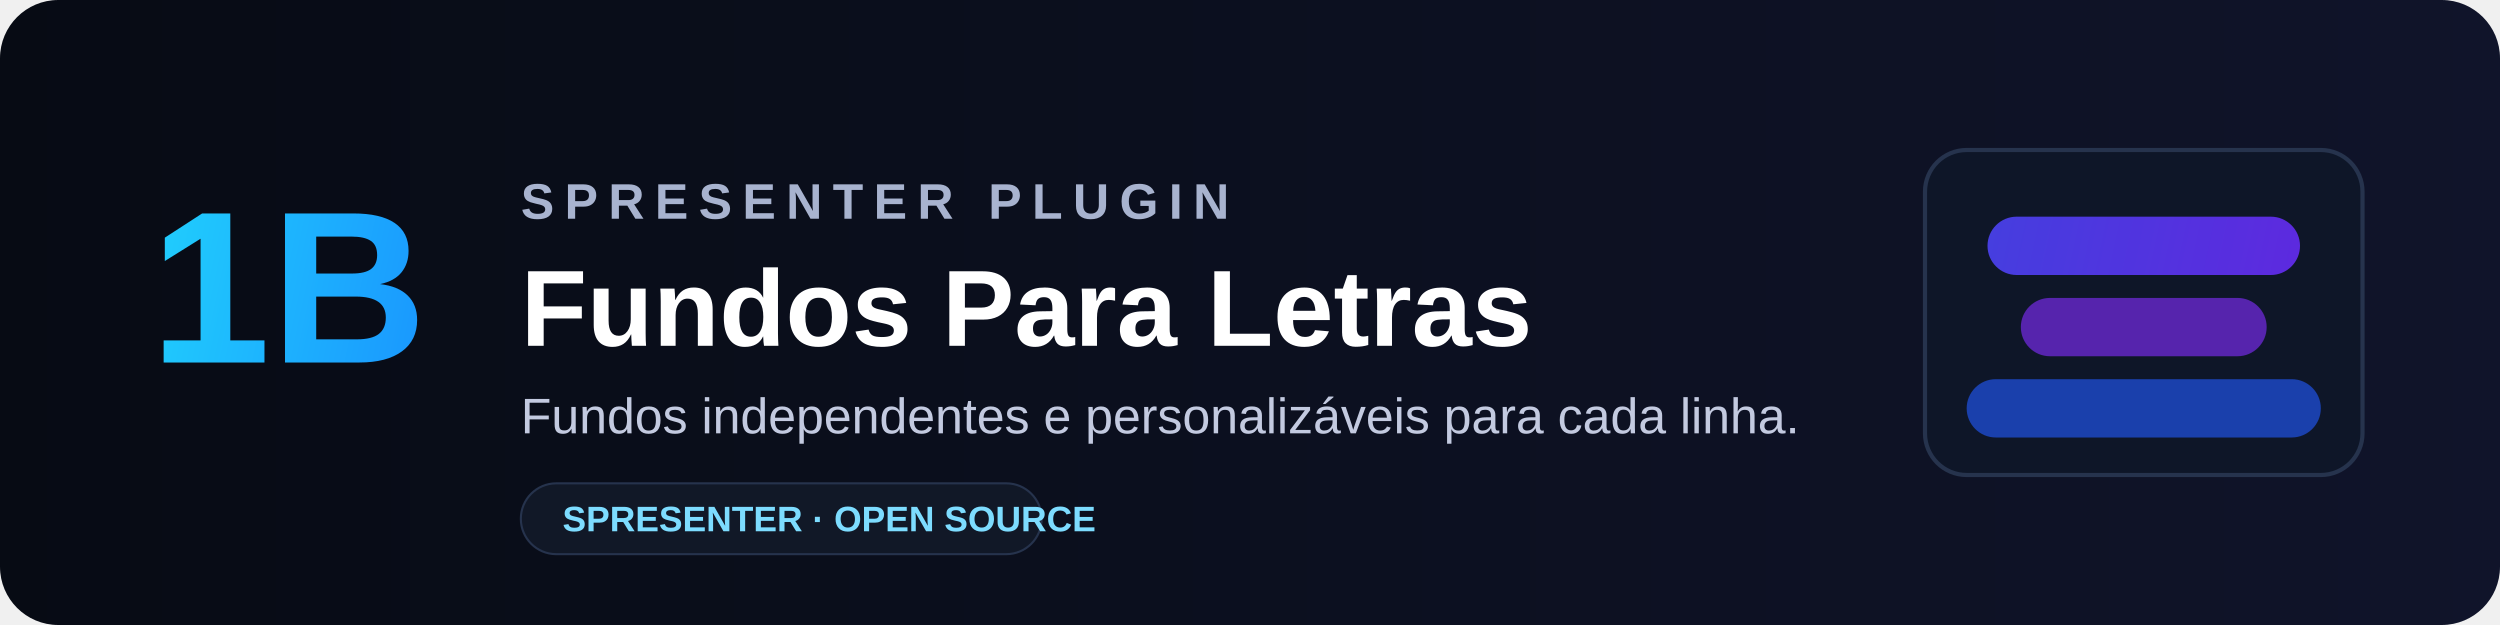
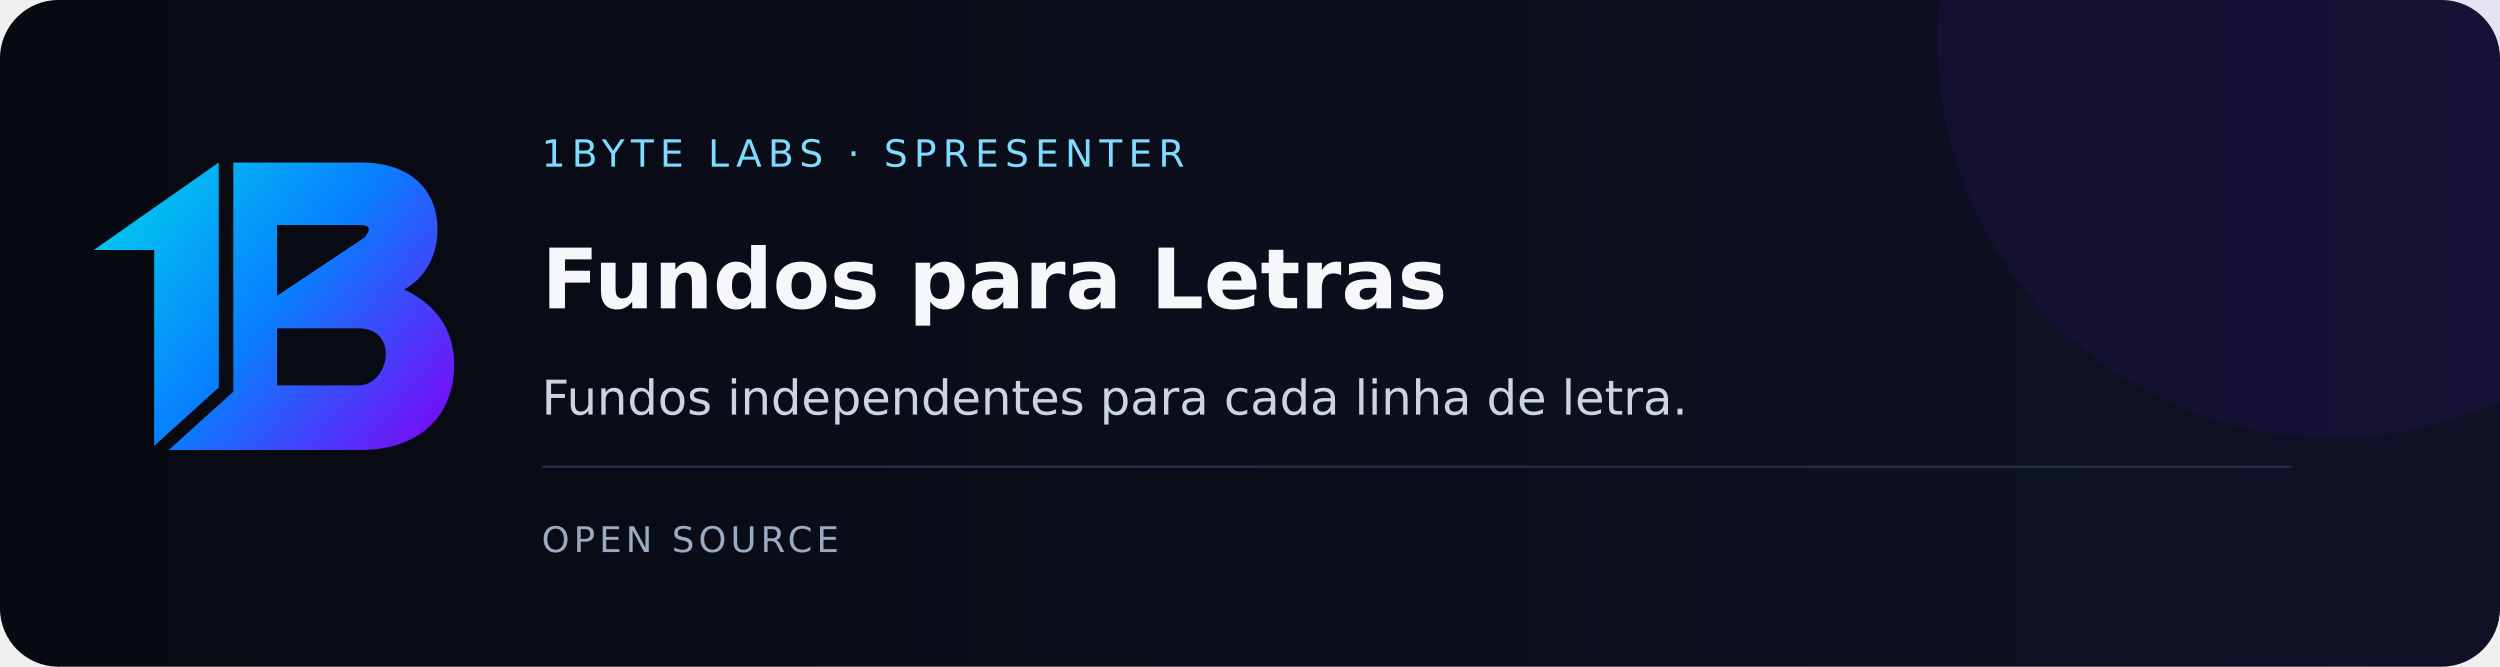
- <svg xmlns="http://www.w3.org/2000/svg" viewBox="0 0 1200 300" role="img" aria-labelledby="title desc">
+ <svg xmlns="http://www.w3.org/2000/svg" width="1200" height="320" viewBox="0 0 1200 320" role="img" aria-label="Fundos para Letras — 1Byte Labs">
  <defs>
-     <linearGradient id="g" x1="40" y1="30" x2="1160" y2="270" gradientUnits="userSpaceOnUse">
-       <stop stop-color="#21D4FD" />
-       <stop offset=".52" stop-color="#1677FF" />
-       <stop offset="1" stop-color="#7A20FF" />
+     <linearGradient id="mark" gradientUnits="userSpaceOnUse" x1="0" y1="0" x2="865" y2="690">
+       <stop stop-color="#00D8EB" />
+       <stop offset=".5" stop-color="#087FFF" />
+       <stop offset="1" stop-color="#8200F5" />
    </linearGradient>
-     <linearGradient id="bg" x1="0" x2="1">
-       <stop stop-color="#070B14" />
-       <stop offset="1" stop-color="#10142A" />
+     <linearGradient id="brand" x1="0" y1="0" x2="1" y2="1">
+       <stop stop-color="#00D8EB" />
+       <stop offset=".5" stop-color="#087FFF" />
+       <stop offset="1" stop-color="#8200F5" />
+     </linearGradient>
+     <linearGradient id="bg">
+       <stop stop-color="#070A10" />
+       <stop offset="1" stop-color="#101127" />
    </linearGradient>
  </defs>
-   <rect width="1200" height="300" rx="28" fill="url(#bg)" />
-   <g transform="translate(54 38) scale(.40)" fill="url(#g)">
-     <text x="45" y="340" font-family="Arial,sans-serif" font-size="260" font-weight="700">1B</text>
+   <rect width="1200" height="320" rx="28" fill="url(#bg)" />
+   <circle cx="1120" cy="20" r="190" fill="#7020FF" opacity=".07" />
+   <g transform="translate(45 78) scale(.20)">
+     <g fill="url(#mark)">
+       <path d="M0 210 300 0V540L145 680V210Z" />
+       <path fill-rule="evenodd" d="M335 0H640C770 0 825 75 825 160 825 230 790 280 745 305 820 340 865 400 865 485 865 610 780 690 640 690H180L335 550ZM440 150V320L650 180Q674 150 640 150ZM440 398V535H635C710 535 735 398 635 398Z" />
+     </g>
  </g>
-   <rect x="924" y="72" width="210" height="156" rx="20" fill="#0E1628" stroke="#26334D" stroke-width="2" />
-   <rect x="954" y="104" width="150" height="28" rx="14" fill="url(#g)" opacity=".85" />
-   <rect x="970" y="143" width="118" height="28" rx="14" fill="#6D28D9" opacity=".75" />
-   <rect x="944" y="182" width="170" height="28" rx="14" fill="#1D4ED8" opacity=".75" />
-   <text x="250" y="105" fill="#A8B3CF" font-family="Montserrat,Arial,sans-serif" font-size="24" font-weight="600" letter-spacing="5">SPRESENTER PLUGIN</text>
-   <text x="250" y="166" fill="#FFFFFF" font-family="Montserrat,Arial,sans-serif" font-size="52" font-weight="700">Fundos Para Letras</text>
-   <text x="250" y="208" fill="#C3CAE0" font-family="Montserrat,Arial,sans-serif" font-size="24">Fundos independentes e personalizáveis para cada linha.</text>
-   <rect x="250" y="232" width="250" height="34" rx="17" fill="#111827" stroke="#26334D" />
-   <text x="270" y="255" fill="#7DDCFF" font-family="Arial,sans-serif" font-size="17" font-weight="700">SPRESENTER · OPEN SOURCE</text>
+   <text x="260" y="80" font-family="DejaVu Sans,Arial,sans-serif" font-size="18" letter-spacing="3" fill="#7DDCFF">1BYTE LABS · SPRESENTER</text>
+   <text x="260" y="148" font-family="DejaVu Sans,Arial,sans-serif" font-size="40" font-weight="700" fill="#F5F7FA">Fundos para Letras</text>
+   <text x="260" y="199" font-family="DejaVu Sans,Arial,sans-serif" font-size="23" fill="#CBD5E1">Fundos independentes para cada linha de letra.</text>
+   <path d="M260 224H1100" stroke="#26334D" />
+   <text x="260" y="265" font-family="DejaVu Sans,Arial,sans-serif" font-size="17" letter-spacing="2" fill="#9AAAC3">OPEN SOURCE</text>
</svg>
